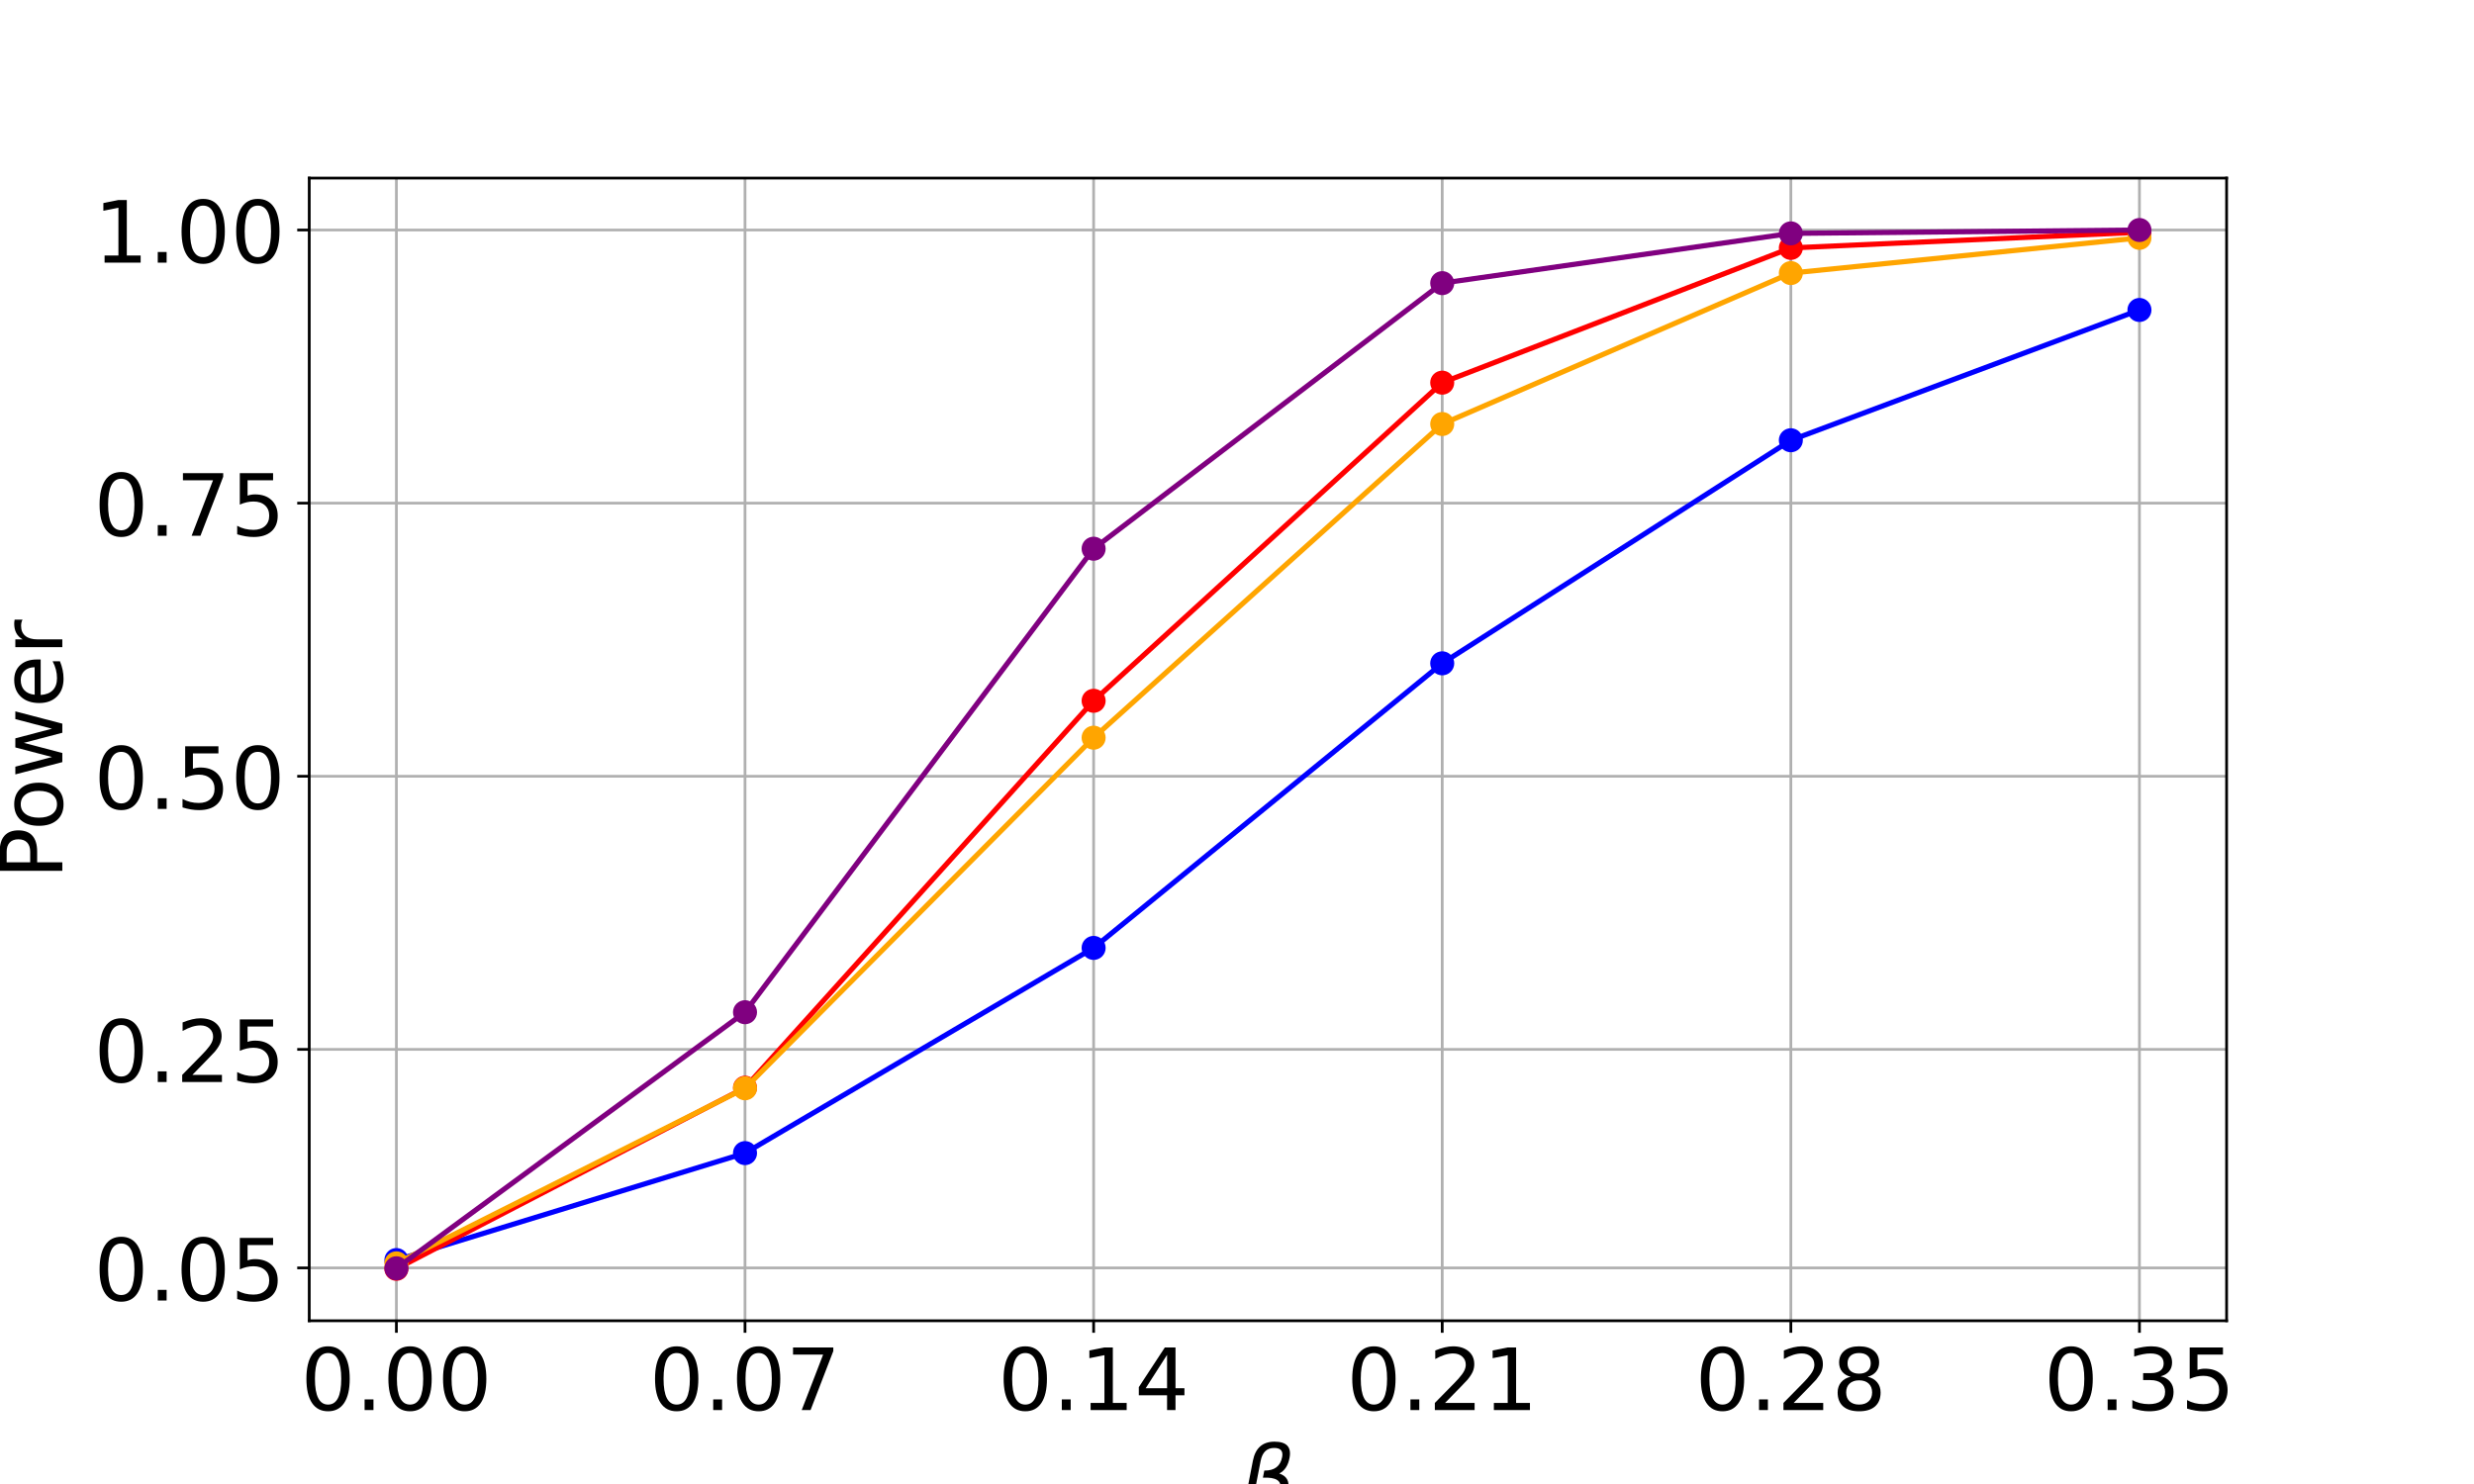
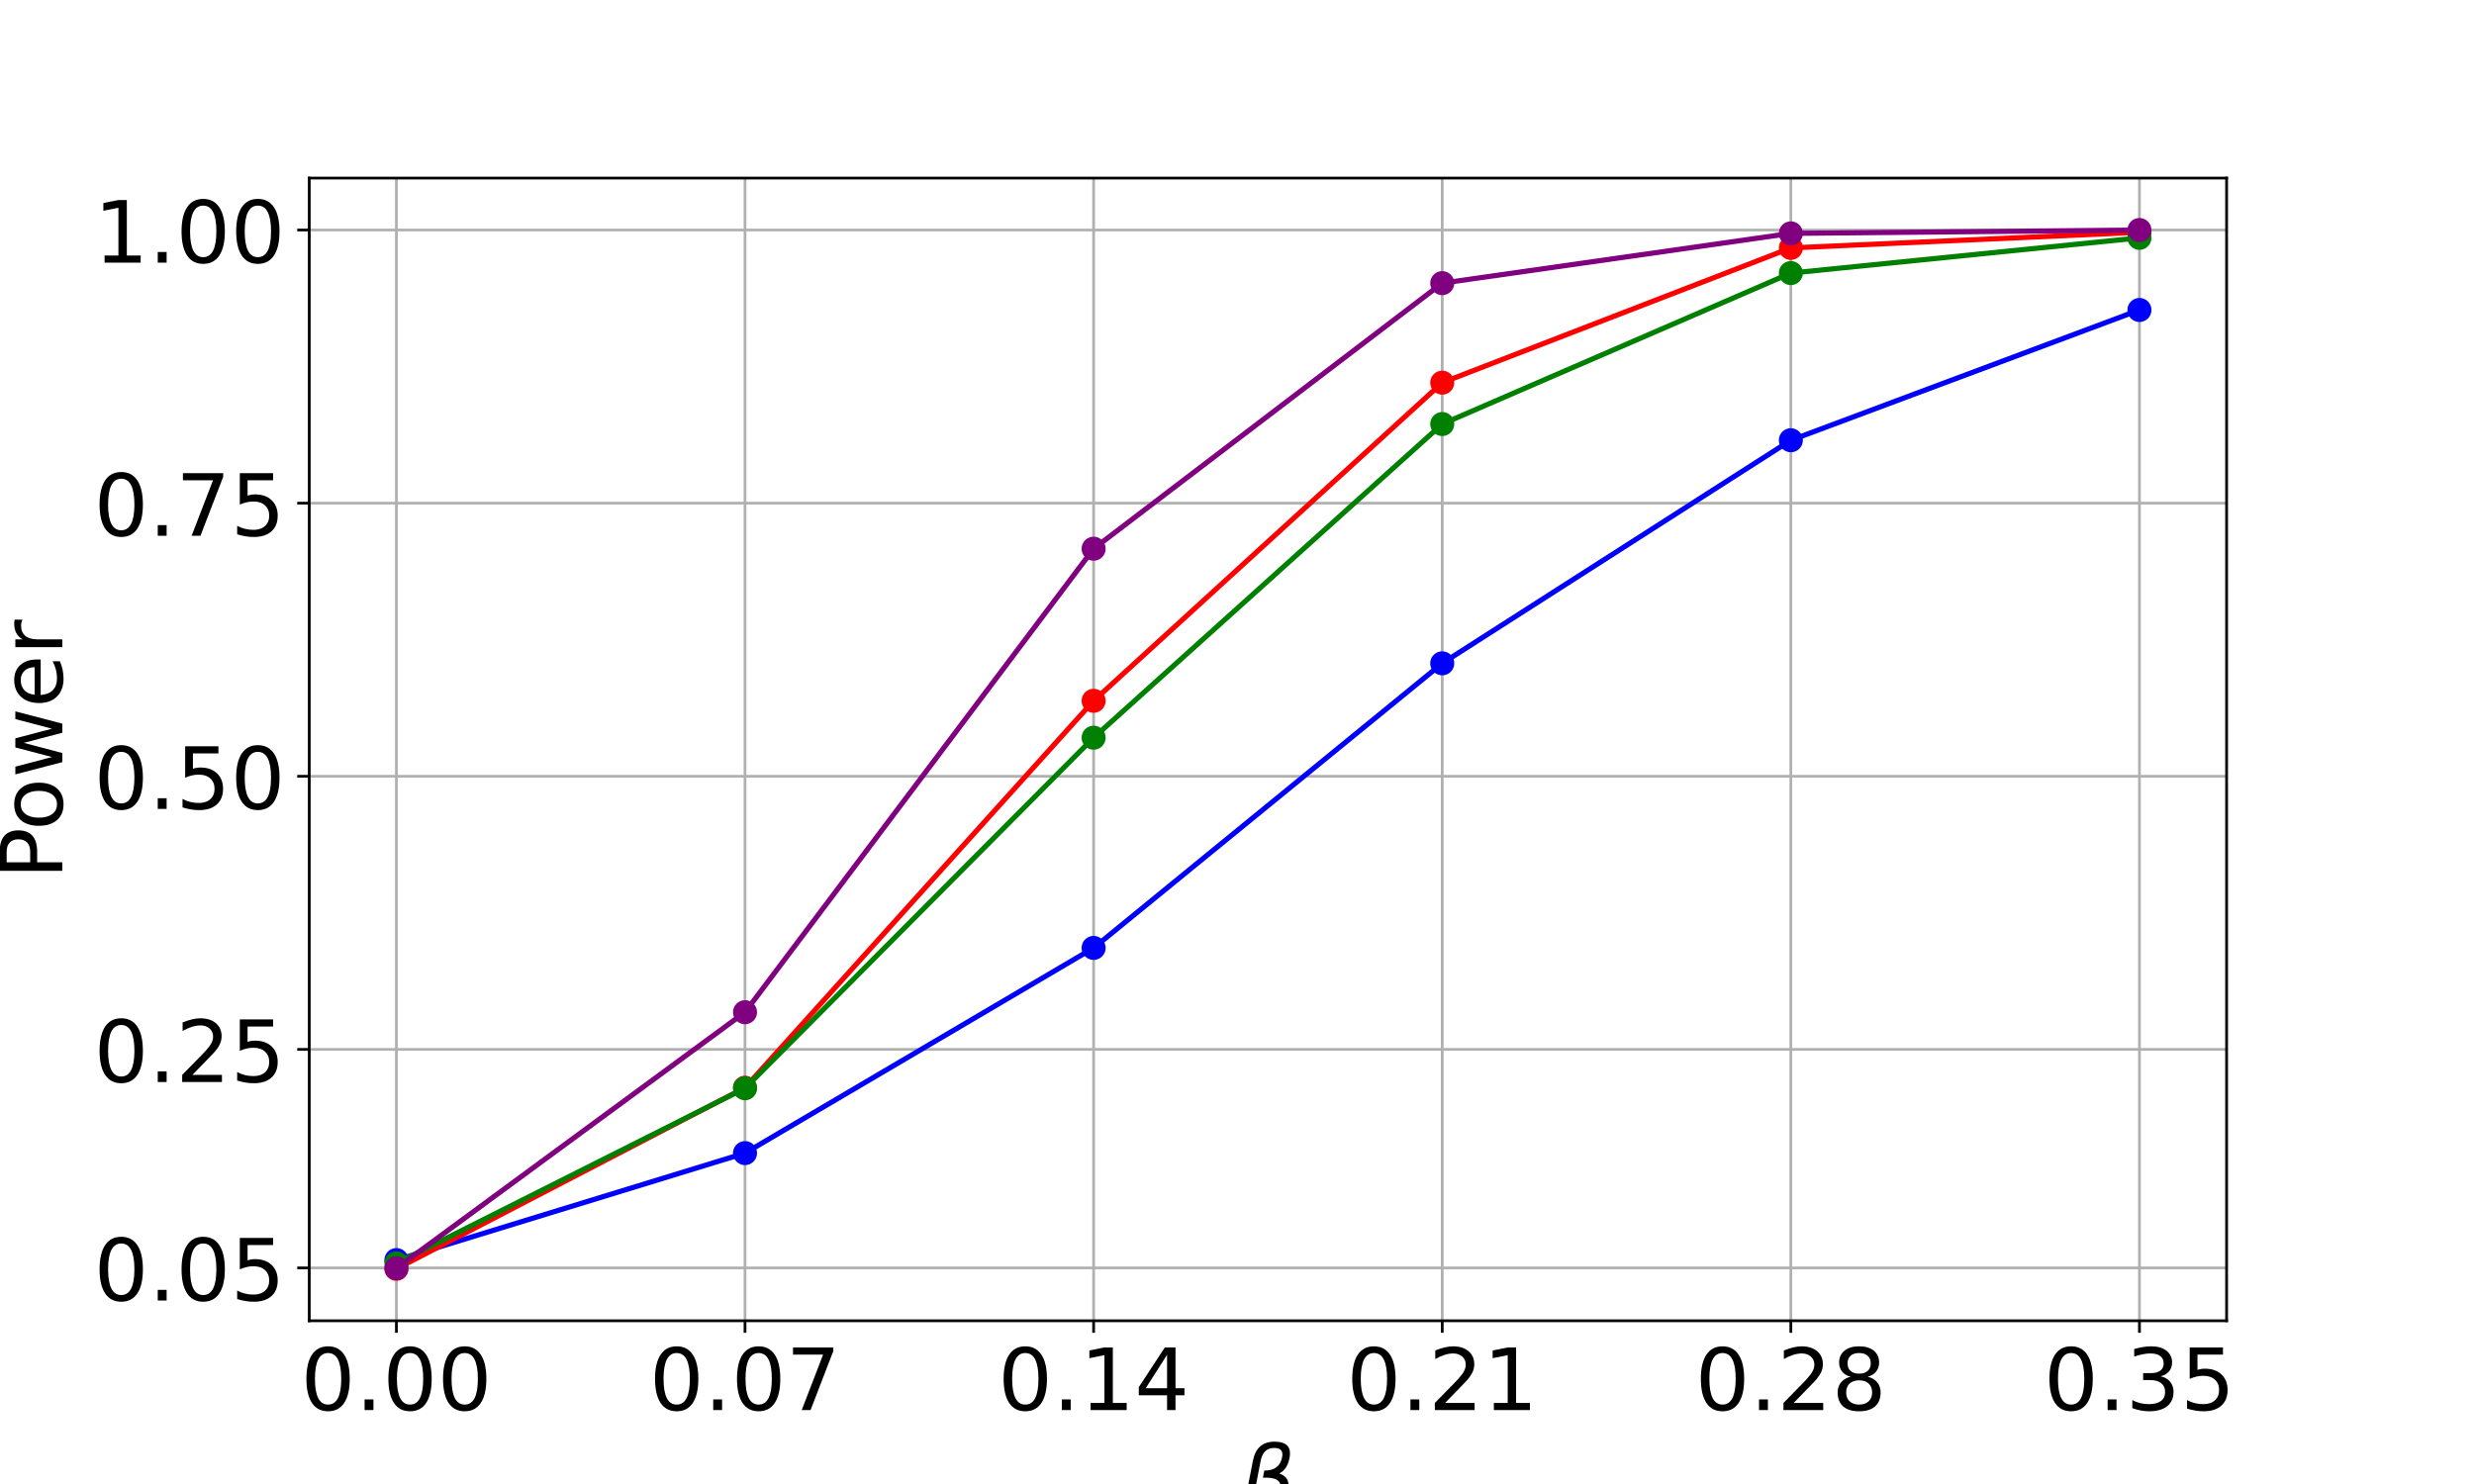
<svg xmlns="http://www.w3.org/2000/svg" xmlns:xlink="http://www.w3.org/1999/xlink" width="720pt" height="432pt" viewBox="0 0 720 432" version="1.1">
  <defs>
    <style type="text/css">*{stroke-linejoin: round; stroke-linecap: butt}</style>
  </defs>
  <g id="figure_1">
    <g id="patch_1">
      <path d="M 0 432  L 720 432  L 720 0  L 0 0  z " style="fill: #ffffff" />
    </g>
    <g id="axes_1">
      <g id="patch_2">
        <path d="M 90 384.48  L 648 384.48  L 648 51.84  L 90 51.84  z " style="fill: #ffffff" />
      </g>
      <g id="matplotlib.axis_1">
        <g id="xtick_1">
          <g id="line2d_1">
-             <path d="M 115.364 384.48  L 115.364 51.84  " clip-path="url(#p60dc70ae41)" style="fill: none; stroke: #b0b0b0; stroke-width: 0.8; stroke-linecap: square" />
+             <path d="M 115.364 384.48  L 115.364 51.84  " clip-path="url(#pd5e2a2b263)" style="fill: none; stroke: #b0b0b0; stroke-width: 0.8; stroke-linecap: square" />
          </g>
          <g id="line2d_2">
            <defs>
-               <path id="mbd262a6ba1" d="M 0 0  L 0 3.5  " style="stroke: #000000; stroke-width: 0.8" />
+               <path id="m3cc3c8b2ca" d="M 0 0  L 0 3.5  " style="stroke: #000000; stroke-width: 0.8" />
            </defs>
            <g>
-               <use xlink:href="#mbd262a6ba1" x="115.364" y="384.48" style="stroke: #000000; stroke-width: 0.8" />
+               <use xlink:href="#m3cc3c8b2ca" x="115.364" y="384.48" style="stroke: #000000; stroke-width: 0.8" />
            </g>
          </g>
          <g id="text_1">
            <g transform="translate(87.5316 410.4761) scale(0.25 -0.25)">
              <defs>
                <path id="DejaVuSans-30" d="M 2034 4250  Q 1547 4250 1301 3770  Q 1056 3291 1056 2328  Q 1056 1369 1301 889  Q 1547 409 2034 409  Q 2525 409 2770 889  Q 3016 1369 3016 2328  Q 3016 3291 2770 3770  Q 2525 4250 2034 4250  z M 2034 4750  Q 2819 4750 3233 4129  Q 3647 3509 3647 2328  Q 3647 1150 3233 529  Q 2819 -91 2034 -91  Q 1250 -91 836 529  Q 422 1150 422 2328  Q 422 3509 836 4129  Q 1250 4750 2034 4750  z " transform="scale(0.015625)" />
                <path id="DejaVuSans-2e" d="M 684 794  L 1344 794  L 1344 0  L 684 0  L 684 794  z " transform="scale(0.015625)" />
              </defs>
              <use xlink:href="#DejaVuSans-30" />
              <use xlink:href="#DejaVuSans-2e" x="63.623" />
              <use xlink:href="#DejaVuSans-30" x="95.41" />
              <use xlink:href="#DejaVuSans-30" x="159.033" />
            </g>
          </g>
        </g>
        <g id="xtick_2">
          <g id="line2d_3">
-             <path d="M 216.818 384.48  L 216.818 51.84  " clip-path="url(#p60dc70ae41)" style="fill: none; stroke: #b0b0b0; stroke-width: 0.8; stroke-linecap: square" />
+             <path d="M 216.818 384.48  L 216.818 51.84  " clip-path="url(#pd5e2a2b263)" style="fill: none; stroke: #b0b0b0; stroke-width: 0.8; stroke-linecap: square" />
          </g>
          <g id="line2d_4">
            <g>
-               <use xlink:href="#mbd262a6ba1" x="216.818" y="384.48" style="stroke: #000000; stroke-width: 0.8" />
+               <use xlink:href="#m3cc3c8b2ca" x="216.818" y="384.48" style="stroke: #000000; stroke-width: 0.8" />
            </g>
          </g>
          <g id="text_2">
            <g transform="translate(188.9862 410.4761) scale(0.25 -0.25)">
              <defs>
                <path id="DejaVuSans-37" d="M 525 4666  L 3525 4666  L 3525 4397  L 1831 0  L 1172 0  L 2766 4134  L 525 4134  L 525 4666  z " transform="scale(0.015625)" />
              </defs>
              <use xlink:href="#DejaVuSans-30" />
              <use xlink:href="#DejaVuSans-2e" x="63.623" />
              <use xlink:href="#DejaVuSans-30" x="95.41" />
              <use xlink:href="#DejaVuSans-37" x="159.033" />
            </g>
          </g>
        </g>
        <g id="xtick_3">
          <g id="line2d_5">
-             <path d="M 318.273 384.48  L 318.273 51.84  " clip-path="url(#p60dc70ae41)" style="fill: none; stroke: #b0b0b0; stroke-width: 0.8; stroke-linecap: square" />
+             <path d="M 318.273 384.48  L 318.273 51.84  " clip-path="url(#pd5e2a2b263)" style="fill: none; stroke: #b0b0b0; stroke-width: 0.8; stroke-linecap: square" />
          </g>
          <g id="line2d_6">
            <g>
-               <use xlink:href="#mbd262a6ba1" x="318.273" y="384.48" style="stroke: #000000; stroke-width: 0.8" />
+               <use xlink:href="#m3cc3c8b2ca" x="318.273" y="384.48" style="stroke: #000000; stroke-width: 0.8" />
            </g>
          </g>
          <g id="text_3">
            <g transform="translate(290.4407 410.4761) scale(0.25 -0.25)">
              <defs>
                <path id="DejaVuSans-31" d="M 794 531  L 1825 531  L 1825 4091  L 703 3866  L 703 4441  L 1819 4666  L 2450 4666  L 2450 531  L 3481 531  L 3481 0  L 794 0  L 794 531  z " transform="scale(0.015625)" />
                <path id="DejaVuSans-34" d="M 2419 4116  L 825 1625  L 2419 1625  L 2419 4116  z M 2253 4666  L 3047 4666  L 3047 1625  L 3713 1625  L 3713 1100  L 3047 1100  L 3047 0  L 2419 0  L 2419 1100  L 313 1100  L 313 1709  L 2253 4666  z " transform="scale(0.015625)" />
              </defs>
              <use xlink:href="#DejaVuSans-30" />
              <use xlink:href="#DejaVuSans-2e" x="63.623" />
              <use xlink:href="#DejaVuSans-31" x="95.41" />
              <use xlink:href="#DejaVuSans-34" x="159.033" />
            </g>
          </g>
        </g>
        <g id="xtick_4">
          <g id="line2d_7">
-             <path d="M 419.727 384.48  L 419.727 51.84  " clip-path="url(#p60dc70ae41)" style="fill: none; stroke: #b0b0b0; stroke-width: 0.8; stroke-linecap: square" />
+             <path d="M 419.727 384.48  L 419.727 51.84  " clip-path="url(#pd5e2a2b263)" style="fill: none; stroke: #b0b0b0; stroke-width: 0.8; stroke-linecap: square" />
          </g>
          <g id="line2d_8">
            <g>
-               <use xlink:href="#mbd262a6ba1" x="419.727" y="384.48" style="stroke: #000000; stroke-width: 0.8" />
+               <use xlink:href="#m3cc3c8b2ca" x="419.727" y="384.48" style="stroke: #000000; stroke-width: 0.8" />
            </g>
          </g>
          <g id="text_4">
            <g transform="translate(391.8952 410.4761) scale(0.25 -0.25)">
              <defs>
                <path id="DejaVuSans-32" d="M 1228 531  L 3431 531  L 3431 0  L 469 0  L 469 531  Q 828 903 1448 1529  Q 2069 2156 2228 2338  Q 2531 2678 2651 2914  Q 2772 3150 2772 3378  Q 2772 3750 2511 3984  Q 2250 4219 1831 4219  Q 1534 4219 1204 4116  Q 875 4013 500 3803  L 500 4441  Q 881 4594 1212 4672  Q 1544 4750 1819 4750  Q 2544 4750 2975 4387  Q 3406 4025 3406 3419  Q 3406 3131 3298 2873  Q 3191 2616 2906 2266  Q 2828 2175 2409 1742  Q 1991 1309 1228 531  z " transform="scale(0.015625)" />
              </defs>
              <use xlink:href="#DejaVuSans-30" />
              <use xlink:href="#DejaVuSans-2e" x="63.623" />
              <use xlink:href="#DejaVuSans-32" x="95.41" />
              <use xlink:href="#DejaVuSans-31" x="159.033" />
            </g>
          </g>
        </g>
        <g id="xtick_5">
          <g id="line2d_9">
-             <path d="M 521.182 384.48  L 521.182 51.84  " clip-path="url(#p60dc70ae41)" style="fill: none; stroke: #b0b0b0; stroke-width: 0.8; stroke-linecap: square" />
+             <path d="M 521.182 384.48  L 521.182 51.84  " clip-path="url(#pd5e2a2b263)" style="fill: none; stroke: #b0b0b0; stroke-width: 0.8; stroke-linecap: square" />
          </g>
          <g id="line2d_10">
            <g>
-               <use xlink:href="#mbd262a6ba1" x="521.182" y="384.48" style="stroke: #000000; stroke-width: 0.8" />
+               <use xlink:href="#m3cc3c8b2ca" x="521.182" y="384.48" style="stroke: #000000; stroke-width: 0.8" />
            </g>
          </g>
          <g id="text_5">
            <g transform="translate(493.3498 410.4761) scale(0.25 -0.25)">
              <defs>
                <path id="DejaVuSans-38" d="M 2034 2216  Q 1584 2216 1326 1975  Q 1069 1734 1069 1313  Q 1069 891 1326 650  Q 1584 409 2034 409  Q 2484 409 2743 651  Q 3003 894 3003 1313  Q 3003 1734 2745 1975  Q 2488 2216 2034 2216  z M 1403 2484  Q 997 2584 770 2862  Q 544 3141 544 3541  Q 544 4100 942 4425  Q 1341 4750 2034 4750  Q 2731 4750 3128 4425  Q 3525 4100 3525 3541  Q 3525 3141 3298 2862  Q 3072 2584 2669 2484  Q 3125 2378 3379 2068  Q 3634 1759 3634 1313  Q 3634 634 3220 271  Q 2806 -91 2034 -91  Q 1263 -91 848 271  Q 434 634 434 1313  Q 434 1759 690 2068  Q 947 2378 1403 2484  z M 1172 3481  Q 1172 3119 1398 2916  Q 1625 2713 2034 2713  Q 2441 2713 2670 2916  Q 2900 3119 2900 3481  Q 2900 3844 2670 4047  Q 2441 4250 2034 4250  Q 1625 4250 1398 4047  Q 1172 3844 1172 3481  z " transform="scale(0.015625)" />
              </defs>
              <use xlink:href="#DejaVuSans-30" />
              <use xlink:href="#DejaVuSans-2e" x="63.623" />
              <use xlink:href="#DejaVuSans-32" x="95.41" />
              <use xlink:href="#DejaVuSans-38" x="159.033" />
            </g>
          </g>
        </g>
        <g id="xtick_6">
          <g id="line2d_11">
-             <path d="M 622.636 384.48  L 622.636 51.84  " clip-path="url(#p60dc70ae41)" style="fill: none; stroke: #b0b0b0; stroke-width: 0.8; stroke-linecap: square" />
+             <path d="M 622.636 384.48  L 622.636 51.84  " clip-path="url(#pd5e2a2b263)" style="fill: none; stroke: #b0b0b0; stroke-width: 0.8; stroke-linecap: square" />
          </g>
          <g id="line2d_12">
            <g>
-               <use xlink:href="#mbd262a6ba1" x="622.636" y="384.48" style="stroke: #000000; stroke-width: 0.8" />
+               <use xlink:href="#m3cc3c8b2ca" x="622.636" y="384.48" style="stroke: #000000; stroke-width: 0.8" />
            </g>
          </g>
          <g id="text_6">
            <g transform="translate(594.8043 410.4761) scale(0.25 -0.25)">
              <defs>
                <path id="DejaVuSans-33" d="M 2597 2516  Q 3050 2419 3304 2112  Q 3559 1806 3559 1356  Q 3559 666 3084 287  Q 2609 -91 1734 -91  Q 1441 -91 1130 -33  Q 819 25 488 141  L 488 750  Q 750 597 1062 519  Q 1375 441 1716 441  Q 2309 441 2620 675  Q 2931 909 2931 1356  Q 2931 1769 2642 2001  Q 2353 2234 1838 2234  L 1294 2234  L 1294 2753  L 1863 2753  Q 2328 2753 2575 2939  Q 2822 3125 2822 3475  Q 2822 3834 2567 4026  Q 2313 4219 1838 4219  Q 1578 4219 1281 4162  Q 984 4106 628 3988  L 628 4550  Q 988 4650 1302 4700  Q 1616 4750 1894 4750  Q 2613 4750 3031 4423  Q 3450 4097 3450 3541  Q 3450 3153 3228 2886  Q 3006 2619 2597 2516  z " transform="scale(0.015625)" />
                <path id="DejaVuSans-35" d="M 691 4666  L 3169 4666  L 3169 4134  L 1269 4134  L 1269 2991  Q 1406 3038 1543 3061  Q 1681 3084 1819 3084  Q 2600 3084 3056 2656  Q 3513 2228 3513 1497  Q 3513 744 3044 326  Q 2575 -91 1722 -91  Q 1428 -91 1123 -41  Q 819 9 494 109  L 494 744  Q 775 591 1075 516  Q 1375 441 1709 441  Q 2250 441 2565 725  Q 2881 1009 2881 1497  Q 2881 1984 2565 2268  Q 2250 2553 1709 2553  Q 1456 2553 1204 2497  Q 953 2441 691 2322  L 691 4666  z " transform="scale(0.015625)" />
              </defs>
              <use xlink:href="#DejaVuSans-30" />
              <use xlink:href="#DejaVuSans-2e" x="63.623" />
              <use xlink:href="#DejaVuSans-33" x="95.41" />
              <use xlink:href="#DejaVuSans-35" x="159.033" />
            </g>
          </g>
        </g>
        <g id="text_7">
          <g transform="translate(361 438.9253) scale(0.25 -0.25)">
            <defs>
              <path id="DejaVuSans-Oblique-3b2" d="M 872 216  L 572 -1331  L -6 -1331  L 928 3478  Q 1206 4903 2538 4903  Q 3888 4903 3659 3700  Q 3503 2844 2894 2531  Q 3713 2250 3553 1416  Q 3272 -69 1759 -66  Q 1097 -63 872 216  z M 1019 966  Q 1259 422 1875 425  Q 2775 425 2966 1406  Q 3138 2288 1675 2219  L 1778 2750  Q 2909 2731 3106 3750  Q 3241 4438 2509 4434  Q 1691 4434 1503 3459  L 1019 966  z " transform="scale(0.015625)" />
            </defs>
            <use xlink:href="#DejaVuSans-Oblique-3b2" transform="translate(0 0.390625)" />
          </g>
        </g>
      </g>
      <g id="matplotlib.axis_2">
        <g id="ytick_1">
          <g id="line2d_13">
-             <path d="M 90 305.483  L 648 305.483  " clip-path="url(#p60dc70ae41)" style="fill: none; stroke: #b0b0b0; stroke-width: 0.8; stroke-linecap: square" />
+             <path d="M 90 305.483  L 648 305.483  " clip-path="url(#pd5e2a2b263)" style="fill: none; stroke: #b0b0b0; stroke-width: 0.8; stroke-linecap: square" />
          </g>
          <g id="line2d_14">
            <defs>
-               <path id="m124eee2f79" d="M 0 0  L -3.5 0  " style="stroke: #000000; stroke-width: 0.8" />
+               <path id="mbe6b8aa72d" d="M 0 0  L -3.5 0  " style="stroke: #000000; stroke-width: 0.8" />
            </defs>
            <g>
-               <use xlink:href="#m124eee2f79" x="90" y="305.483" style="stroke: #000000; stroke-width: 0.8" />
+               <use xlink:href="#mbe6b8aa72d" x="90" y="305.483" style="stroke: #000000; stroke-width: 0.8" />
            </g>
          </g>
          <g id="text_8">
            <g transform="translate(27.33594 314.9808) scale(0.25 -0.25)">
              <use xlink:href="#DejaVuSans-30" />
              <use xlink:href="#DejaVuSans-2e" x="63.623" />
              <use xlink:href="#DejaVuSans-32" x="95.41" />
              <use xlink:href="#DejaVuSans-35" x="159.033" />
            </g>
          </g>
        </g>
        <g id="ytick_2">
          <g id="line2d_15">
-             <path d="M 90 225.975  L 648 225.975  " clip-path="url(#p60dc70ae41)" style="fill: none; stroke: #b0b0b0; stroke-width: 0.8; stroke-linecap: square" />
+             <path d="M 90 225.975  L 648 225.975  " clip-path="url(#pd5e2a2b263)" style="fill: none; stroke: #b0b0b0; stroke-width: 0.8; stroke-linecap: square" />
          </g>
          <g id="line2d_16">
            <g>
-               <use xlink:href="#m124eee2f79" x="90" y="225.975" style="stroke: #000000; stroke-width: 0.8" />
+               <use xlink:href="#mbe6b8aa72d" x="90" y="225.975" style="stroke: #000000; stroke-width: 0.8" />
            </g>
          </g>
          <g id="text_9">
            <g transform="translate(27.33594 235.4732) scale(0.25 -0.25)">
              <use xlink:href="#DejaVuSans-30" />
              <use xlink:href="#DejaVuSans-2e" x="63.623" />
              <use xlink:href="#DejaVuSans-35" x="95.41" />
              <use xlink:href="#DejaVuSans-30" x="159.033" />
            </g>
          </g>
        </g>
        <g id="ytick_3">
          <g id="line2d_17">
-             <path d="M 90 146.468  L 648 146.468  " clip-path="url(#p60dc70ae41)" style="fill: none; stroke: #b0b0b0; stroke-width: 0.8; stroke-linecap: square" />
+             <path d="M 90 146.468  L 648 146.468  " clip-path="url(#pd5e2a2b263)" style="fill: none; stroke: #b0b0b0; stroke-width: 0.8; stroke-linecap: square" />
          </g>
          <g id="line2d_18">
            <g>
-               <use xlink:href="#m124eee2f79" x="90" y="146.468" style="stroke: #000000; stroke-width: 0.8" />
+               <use xlink:href="#mbe6b8aa72d" x="90" y="146.468" style="stroke: #000000; stroke-width: 0.8" />
            </g>
          </g>
          <g id="text_10">
            <g transform="translate(27.33594 155.9656) scale(0.25 -0.25)">
              <use xlink:href="#DejaVuSans-30" />
              <use xlink:href="#DejaVuSans-2e" x="63.623" />
              <use xlink:href="#DejaVuSans-37" x="95.41" />
              <use xlink:href="#DejaVuSans-35" x="159.033" />
            </g>
          </g>
        </g>
        <g id="ytick_4">
          <g id="line2d_19">
-             <path d="M 90 66.96  L 648 66.96  " clip-path="url(#p60dc70ae41)" style="fill: none; stroke: #b0b0b0; stroke-width: 0.8; stroke-linecap: square" />
+             <path d="M 90 66.96  L 648 66.96  " clip-path="url(#pd5e2a2b263)" style="fill: none; stroke: #b0b0b0; stroke-width: 0.8; stroke-linecap: square" />
          </g>
          <g id="line2d_20">
            <g>
-               <use xlink:href="#m124eee2f79" x="90" y="66.96" style="stroke: #000000; stroke-width: 0.8" />
+               <use xlink:href="#mbe6b8aa72d" x="90" y="66.96" style="stroke: #000000; stroke-width: 0.8" />
            </g>
          </g>
          <g id="text_11">
            <g transform="translate(27.33594 76.45805) scale(0.25 -0.25)">
              <use xlink:href="#DejaVuSans-31" />
              <use xlink:href="#DejaVuSans-2e" x="63.623" />
              <use xlink:href="#DejaVuSans-30" x="95.41" />
              <use xlink:href="#DejaVuSans-30" x="159.033" />
            </g>
          </g>
        </g>
        <g id="ytick_5">
          <g id="line2d_21">
-             <path d="M 90 369.089  L 648 369.089  " clip-path="url(#p60dc70ae41)" style="fill: none; stroke: #b0b0b0; stroke-width: 0.8; stroke-linecap: square" />
+             <path d="M 90 369.089  L 648 369.089  " clip-path="url(#pd5e2a2b263)" style="fill: none; stroke: #b0b0b0; stroke-width: 0.8; stroke-linecap: square" />
          </g>
          <g id="line2d_22">
            <g>
-               <use xlink:href="#m124eee2f79" x="90" y="369.089" style="stroke: #000000; stroke-width: 0.8" />
+               <use xlink:href="#mbe6b8aa72d" x="90" y="369.089" style="stroke: #000000; stroke-width: 0.8" />
            </g>
          </g>
          <g id="text_12">
            <g transform="translate(27.33594 378.5869) scale(0.25 -0.25)">
              <use xlink:href="#DejaVuSans-30" />
              <use xlink:href="#DejaVuSans-2e" x="63.623" />
              <use xlink:href="#DejaVuSans-30" x="95.41" />
              <use xlink:href="#DejaVuSans-35" x="159.033" />
            </g>
          </g>
        </g>
        <g id="text_13">
          <g transform="translate(18.13672 255.9452) rotate(-90) scale(0.25 -0.25)">
            <defs>
              <path id="DejaVuSans-50" d="M 1259 4147  L 1259 2394  L 2053 2394  Q 2494 2394 2734 2622  Q 2975 2850 2975 3272  Q 2975 3691 2734 3919  Q 2494 4147 2053 4147  L 1259 4147  z M 628 4666  L 2053 4666  Q 2838 4666 3239 4311  Q 3641 3956 3641 3272  Q 3641 2581 3239 2228  Q 2838 1875 2053 1875  L 1259 1875  L 1259 0  L 628 0  L 628 4666  z " transform="scale(0.015625)" />
              <path id="DejaVuSans-6f" d="M 1959 3097  Q 1497 3097 1228 2736  Q 959 2375 959 1747  Q 959 1119 1226 758  Q 1494 397 1959 397  Q 2419 397 2687 759  Q 2956 1122 2956 1747  Q 2956 2369 2687 2733  Q 2419 3097 1959 3097  z M 1959 3584  Q 2709 3584 3137 3096  Q 3566 2609 3566 1747  Q 3566 888 3137 398  Q 2709 -91 1959 -91  Q 1206 -91 779 398  Q 353 888 353 1747  Q 353 2609 779 3096  Q 1206 3584 1959 3584  z " transform="scale(0.015625)" />
              <path id="DejaVuSans-77" d="M 269 3500  L 844 3500  L 1563 769  L 2278 3500  L 2956 3500  L 3675 769  L 4391 3500  L 4966 3500  L 4050 0  L 3372 0  L 2619 2869  L 1863 0  L 1184 0  L 269 3500  z " transform="scale(0.015625)" />
              <path id="DejaVuSans-65" d="M 3597 1894  L 3597 1613  L 953 1613  Q 991 1019 1311 708  Q 1631 397 2203 397  Q 2534 397 2845 478  Q 3156 559 3463 722  L 3463 178  Q 3153 47 2828 -22  Q 2503 -91 2169 -91  Q 1331 -91 842 396  Q 353 884 353 1716  Q 353 2575 817 3079  Q 1281 3584 2069 3584  Q 2775 3584 3186 3129  Q 3597 2675 3597 1894  z M 3022 2063  Q 3016 2534 2758 2815  Q 2500 3097 2075 3097  Q 1594 3097 1305 2825  Q 1016 2553 972 2059  L 3022 2063  z " transform="scale(0.015625)" />
              <path id="DejaVuSans-72" d="M 2631 2963  Q 2534 3019 2420 3045  Q 2306 3072 2169 3072  Q 1681 3072 1420 2755  Q 1159 2438 1159 1844  L 1159 0  L 581 0  L 581 3500  L 1159 3500  L 1159 2956  Q 1341 3275 1631 3429  Q 1922 3584 2338 3584  Q 2397 3584 2469 3576  Q 2541 3569 2628 3553  L 2631 2963  z " transform="scale(0.015625)" />
            </defs>
            <use xlink:href="#DejaVuSans-50" />
            <use xlink:href="#DejaVuSans-6f" x="56.678" />
            <use xlink:href="#DejaVuSans-77" x="117.859" />
            <use xlink:href="#DejaVuSans-65" x="199.646" />
            <use xlink:href="#DejaVuSans-72" x="261.17" />
          </g>
        </g>
      </g>
      <g id="line2d_23">
-         <path d="M 115.364 366.808  L 216.818 335.675  L 318.273 275.942  L 419.727 193.098  L 521.182 128.157  L 622.636 90.234  " clip-path="url(#p60dc70ae41)" style="fill: none; stroke: #0000ff; stroke-width: 1.5; stroke-linecap: square" />
+         <path d="M 115.364 366.808  L 216.818 335.675  L 318.273 275.942  L 419.727 193.098  L 521.182 128.157  L 622.636 90.234  " clip-path="url(#pd5e2a2b263)" style="fill: none; stroke: #0000ff; stroke-width: 1.5; stroke-linecap: square" />
        <defs>
-           <path id="m41502296e6" d="M 0 3  C 0.796 3 1.559 2.684 2.121 2.121  C 2.684 1.559 3 0.796 3 0  C 3 -0.796 2.684 -1.559 2.121 -2.121  C 1.559 -2.684 0.796 -3 0 -3  C -0.796 -3 -1.559 -2.684 -2.121 -2.121  C -2.684 -1.559 -3 -0.796 -3 0  C -3 0.796 -2.684 1.559 -2.121 2.121  C -1.559 2.684 -0.796 3 0 3  z " style="stroke: #0000ff" />
+           <path id="mbe3212c6c5" d="M 0 3  C 0.796 3 1.559 2.684 2.121 2.121  C 2.684 1.559 3 0.796 3 0  C 3 -0.796 2.684 -1.559 2.121 -2.121  C 1.559 -2.684 0.796 -3 0 -3  C -0.796 -3 -1.559 -2.684 -2.121 -2.121  C -2.684 -1.559 -3 -0.796 -3 0  C -3 0.796 -2.684 1.559 -2.121 2.121  C -1.559 2.684 -0.796 3 0 3  z " style="stroke: #0000ff" />
        </defs>
-         <g clip-path="url(#p60dc70ae41)">
-           <use xlink:href="#m41502296e6" x="115.364" y="366.808" style="fill: #0000ff; stroke: #0000ff" />
-           <use xlink:href="#m41502296e6" x="216.818" y="335.675" style="fill: #0000ff; stroke: #0000ff" />
-           <use xlink:href="#m41502296e6" x="318.273" y="275.942" style="fill: #0000ff; stroke: #0000ff" />
-           <use xlink:href="#m41502296e6" x="419.727" y="193.098" style="fill: #0000ff; stroke: #0000ff" />
-           <use xlink:href="#m41502296e6" x="521.182" y="128.157" style="fill: #0000ff; stroke: #0000ff" />
-           <use xlink:href="#m41502296e6" x="622.636" y="90.234" style="fill: #0000ff; stroke: #0000ff" />
+         <g clip-path="url(#pd5e2a2b263)">
+           <use xlink:href="#mbe3212c6c5" x="115.364" y="366.808" style="fill: #0000ff; stroke: #0000ff" />
+           <use xlink:href="#mbe3212c6c5" x="216.818" y="335.675" style="fill: #0000ff; stroke: #0000ff" />
+           <use xlink:href="#mbe3212c6c5" x="318.273" y="275.942" style="fill: #0000ff; stroke: #0000ff" />
+           <use xlink:href="#mbe3212c6c5" x="419.727" y="193.098" style="fill: #0000ff; stroke: #0000ff" />
+           <use xlink:href="#mbe3212c6c5" x="521.182" y="128.157" style="fill: #0000ff; stroke: #0000ff" />
+           <use xlink:href="#mbe3212c6c5" x="622.636" y="90.234" style="fill: #0000ff; stroke: #0000ff" />
        </g>
      </g>
      <g id="line2d_24">
-         <path d="M 115.364 369.36  L 216.818 316.632  L 318.273 204.003  L 419.727 111.393  L 521.182 72.168  L 622.636 67.611  " clip-path="url(#p60dc70ae41)" style="fill: none; stroke: #ff0000; stroke-width: 1.5; stroke-linecap: square" />
+         <path d="M 115.364 369.36  L 216.818 316.632  L 318.273 204.003  L 419.727 111.393  L 521.182 72.168  L 622.636 67.611  " clip-path="url(#pd5e2a2b263)" style="fill: none; stroke: #ff0000; stroke-width: 1.5; stroke-linecap: square" />
        <defs>
-           <path id="m2e80da33da" d="M 0 3  C 0.796 3 1.559 2.684 2.121 2.121  C 2.684 1.559 3 0.796 3 0  C 3 -0.796 2.684 -1.559 2.121 -2.121  C 1.559 -2.684 0.796 -3 0 -3  C -0.796 -3 -1.559 -2.684 -2.121 -2.121  C -2.684 -1.559 -3 -0.796 -3 0  C -3 0.796 -2.684 1.559 -2.121 2.121  C -1.559 2.684 -0.796 3 0 3  z " style="stroke: #ff0000" />
+           <path id="m81a6da93be" d="M 0 3  C 0.796 3 1.559 2.684 2.121 2.121  C 2.684 1.559 3 0.796 3 0  C 3 -0.796 2.684 -1.559 2.121 -2.121  C 1.559 -2.684 0.796 -3 0 -3  C -0.796 -3 -1.559 -2.684 -2.121 -2.121  C -2.684 -1.559 -3 -0.796 -3 0  C -3 0.796 -2.684 1.559 -2.121 2.121  C -1.559 2.684 -0.796 3 0 3  z " style="stroke: #ff0000" />
        </defs>
-         <g clip-path="url(#p60dc70ae41)">
-           <use xlink:href="#m2e80da33da" x="115.364" y="369.36" style="fill: #ff0000; stroke: #ff0000" />
-           <use xlink:href="#m2e80da33da" x="216.818" y="316.632" style="fill: #ff0000; stroke: #ff0000" />
-           <use xlink:href="#m2e80da33da" x="318.273" y="204.003" style="fill: #ff0000; stroke: #ff0000" />
-           <use xlink:href="#m2e80da33da" x="419.727" y="111.393" style="fill: #ff0000; stroke: #ff0000" />
-           <use xlink:href="#m2e80da33da" x="521.182" y="72.168" style="fill: #ff0000; stroke: #ff0000" />
-           <use xlink:href="#m2e80da33da" x="622.636" y="67.611" style="fill: #ff0000; stroke: #ff0000" />
+         <g clip-path="url(#pd5e2a2b263)">
+           <use xlink:href="#m81a6da93be" x="115.364" y="369.36" style="fill: #ff0000; stroke: #ff0000" />
+           <use xlink:href="#m81a6da93be" x="216.818" y="316.632" style="fill: #ff0000; stroke: #ff0000" />
+           <use xlink:href="#m81a6da93be" x="318.273" y="204.003" style="fill: #ff0000; stroke: #ff0000" />
+           <use xlink:href="#m81a6da93be" x="419.727" y="111.393" style="fill: #ff0000; stroke: #ff0000" />
+           <use xlink:href="#m81a6da93be" x="521.182" y="72.168" style="fill: #ff0000; stroke: #ff0000" />
+           <use xlink:href="#m81a6da93be" x="622.636" y="67.611" style="fill: #ff0000; stroke: #ff0000" />
        </g>
      </g>
      <g id="line2d_25">
-         <path d="M 115.364 367.765  L 216.818 316.795  L 318.273 214.745  L 419.727 123.437  L 521.182 79.492  L 622.636 69.239  " clip-path="url(#p60dc70ae41)" style="fill: none; stroke: #ffa500; stroke-width: 1.5; stroke-linecap: square" />
+         <path d="M 115.364 367.765  L 216.818 316.795  L 318.273 214.745  L 419.727 123.437  L 521.182 79.492  L 622.636 69.239  " clip-path="url(#pd5e2a2b263)" style="fill: none; stroke: #008000; stroke-width: 1.5; stroke-linecap: square" />
        <defs>
-           <path id="ma8eccb51d3" d="M 0 3  C 0.796 3 1.559 2.684 2.121 2.121  C 2.684 1.559 3 0.796 3 0  C 3 -0.796 2.684 -1.559 2.121 -2.121  C 1.559 -2.684 0.796 -3 0 -3  C -0.796 -3 -1.559 -2.684 -2.121 -2.121  C -2.684 -1.559 -3 -0.796 -3 0  C -3 0.796 -2.684 1.559 -2.121 2.121  C -1.559 2.684 -0.796 3 0 3  z " style="stroke: #ffa500" />
+           <path id="m38b1bff155" d="M 0 3  C 0.796 3 1.559 2.684 2.121 2.121  C 2.684 1.559 3 0.796 3 0  C 3 -0.796 2.684 -1.559 2.121 -2.121  C 1.559 -2.684 0.796 -3 0 -3  C -0.796 -3 -1.559 -2.684 -2.121 -2.121  C -2.684 -1.559 -3 -0.796 -3 0  C -3 0.796 -2.684 1.559 -2.121 2.121  C -1.559 2.684 -0.796 3 0 3  z " style="stroke: #008000" />
        </defs>
-         <g clip-path="url(#p60dc70ae41)">
-           <use xlink:href="#ma8eccb51d3" x="115.364" y="367.765" style="fill: #ffa500; stroke: #ffa500" />
-           <use xlink:href="#ma8eccb51d3" x="216.818" y="316.795" style="fill: #ffa500; stroke: #ffa500" />
-           <use xlink:href="#ma8eccb51d3" x="318.273" y="214.745" style="fill: #ffa500; stroke: #ffa500" />
-           <use xlink:href="#ma8eccb51d3" x="419.727" y="123.437" style="fill: #ffa500; stroke: #ffa500" />
-           <use xlink:href="#ma8eccb51d3" x="521.182" y="79.492" style="fill: #ffa500; stroke: #ffa500" />
-           <use xlink:href="#ma8eccb51d3" x="622.636" y="69.239" style="fill: #ffa500; stroke: #ffa500" />
+         <g clip-path="url(#pd5e2a2b263)">
+           <use xlink:href="#m38b1bff155" x="115.364" y="367.765" style="fill: #008000; stroke: #008000" />
+           <use xlink:href="#m38b1bff155" x="216.818" y="316.795" style="fill: #008000; stroke: #008000" />
+           <use xlink:href="#m38b1bff155" x="318.273" y="214.745" style="fill: #008000; stroke: #008000" />
+           <use xlink:href="#m38b1bff155" x="419.727" y="123.437" style="fill: #008000; stroke: #008000" />
+           <use xlink:href="#m38b1bff155" x="521.182" y="79.492" style="fill: #008000; stroke: #008000" />
+           <use xlink:href="#m38b1bff155" x="622.636" y="69.239" style="fill: #008000; stroke: #008000" />
        </g>
      </g>
      <g id="line2d_26">
-         <path d="M 115.364 369.201  L 216.818 294.659  L 318.273 159.732  L 419.727 82.422  L 521.182 67.937  L 622.636 66.96  " clip-path="url(#p60dc70ae41)" style="fill: none; stroke: #800080; stroke-width: 1.5; stroke-linecap: square" />
+         <path d="M 115.364 369.201  L 216.818 294.659  L 318.273 159.732  L 419.727 82.422  L 521.182 67.937  L 622.636 66.96  " clip-path="url(#pd5e2a2b263)" style="fill: none; stroke: #800080; stroke-width: 1.5; stroke-linecap: square" />
        <defs>
-           <path id="m174eb96360" d="M 0 3  C 0.796 3 1.559 2.684 2.121 2.121  C 2.684 1.559 3 0.796 3 0  C 3 -0.796 2.684 -1.559 2.121 -2.121  C 1.559 -2.684 0.796 -3 0 -3  C -0.796 -3 -1.559 -2.684 -2.121 -2.121  C -2.684 -1.559 -3 -0.796 -3 0  C -3 0.796 -2.684 1.559 -2.121 2.121  C -1.559 2.684 -0.796 3 0 3  z " style="stroke: #800080" />
+           <path id="m4d57c0ceb0" d="M 0 3  C 0.796 3 1.559 2.684 2.121 2.121  C 2.684 1.559 3 0.796 3 0  C 3 -0.796 2.684 -1.559 2.121 -2.121  C 1.559 -2.684 0.796 -3 0 -3  C -0.796 -3 -1.559 -2.684 -2.121 -2.121  C -2.684 -1.559 -3 -0.796 -3 0  C -3 0.796 -2.684 1.559 -2.121 2.121  C -1.559 2.684 -0.796 3 0 3  z " style="stroke: #800080" />
        </defs>
-         <g clip-path="url(#p60dc70ae41)">
-           <use xlink:href="#m174eb96360" x="115.364" y="369.201" style="fill: #800080; stroke: #800080" />
-           <use xlink:href="#m174eb96360" x="216.818" y="294.659" style="fill: #800080; stroke: #800080" />
-           <use xlink:href="#m174eb96360" x="318.273" y="159.732" style="fill: #800080; stroke: #800080" />
-           <use xlink:href="#m174eb96360" x="419.727" y="82.422" style="fill: #800080; stroke: #800080" />
-           <use xlink:href="#m174eb96360" x="521.182" y="67.937" style="fill: #800080; stroke: #800080" />
-           <use xlink:href="#m174eb96360" x="622.636" y="66.96" style="fill: #800080; stroke: #800080" />
+         <g clip-path="url(#pd5e2a2b263)">
+           <use xlink:href="#m4d57c0ceb0" x="115.364" y="369.201" style="fill: #800080; stroke: #800080" />
+           <use xlink:href="#m4d57c0ceb0" x="216.818" y="294.659" style="fill: #800080; stroke: #800080" />
+           <use xlink:href="#m4d57c0ceb0" x="318.273" y="159.732" style="fill: #800080; stroke: #800080" />
+           <use xlink:href="#m4d57c0ceb0" x="419.727" y="82.422" style="fill: #800080; stroke: #800080" />
+           <use xlink:href="#m4d57c0ceb0" x="521.182" y="67.937" style="fill: #800080; stroke: #800080" />
+           <use xlink:href="#m4d57c0ceb0" x="622.636" y="66.96" style="fill: #800080; stroke: #800080" />
        </g>
      </g>
      <g id="patch_3">
        <path d="M 90 384.48  L 90 51.84  " style="fill: none; stroke: #000000; stroke-width: 0.8; stroke-linejoin: miter; stroke-linecap: square" />
      </g>
      <g id="patch_4">
        <path d="M 648 384.48  L 648 51.84  " style="fill: none; stroke: #000000; stroke-width: 0.8; stroke-linejoin: miter; stroke-linecap: square" />
      </g>
      <g id="patch_5">
        <path d="M 90 384.48  L 648 384.48  " style="fill: none; stroke: #000000; stroke-width: 0.8; stroke-linejoin: miter; stroke-linecap: square" />
      </g>
      <g id="patch_6">
        <path d="M 90 51.84  L 648 51.84  " style="fill: none; stroke: #000000; stroke-width: 0.8; stroke-linejoin: miter; stroke-linecap: square" />
      </g>
    </g>
  </g>
  <defs>
-     <clipPath id="p60dc70ae41">
+     <clipPath id="pd5e2a2b263">
      <rect x="90" y="51.84" width="558" height="332.64" />
    </clipPath>
  </defs>
</svg>
